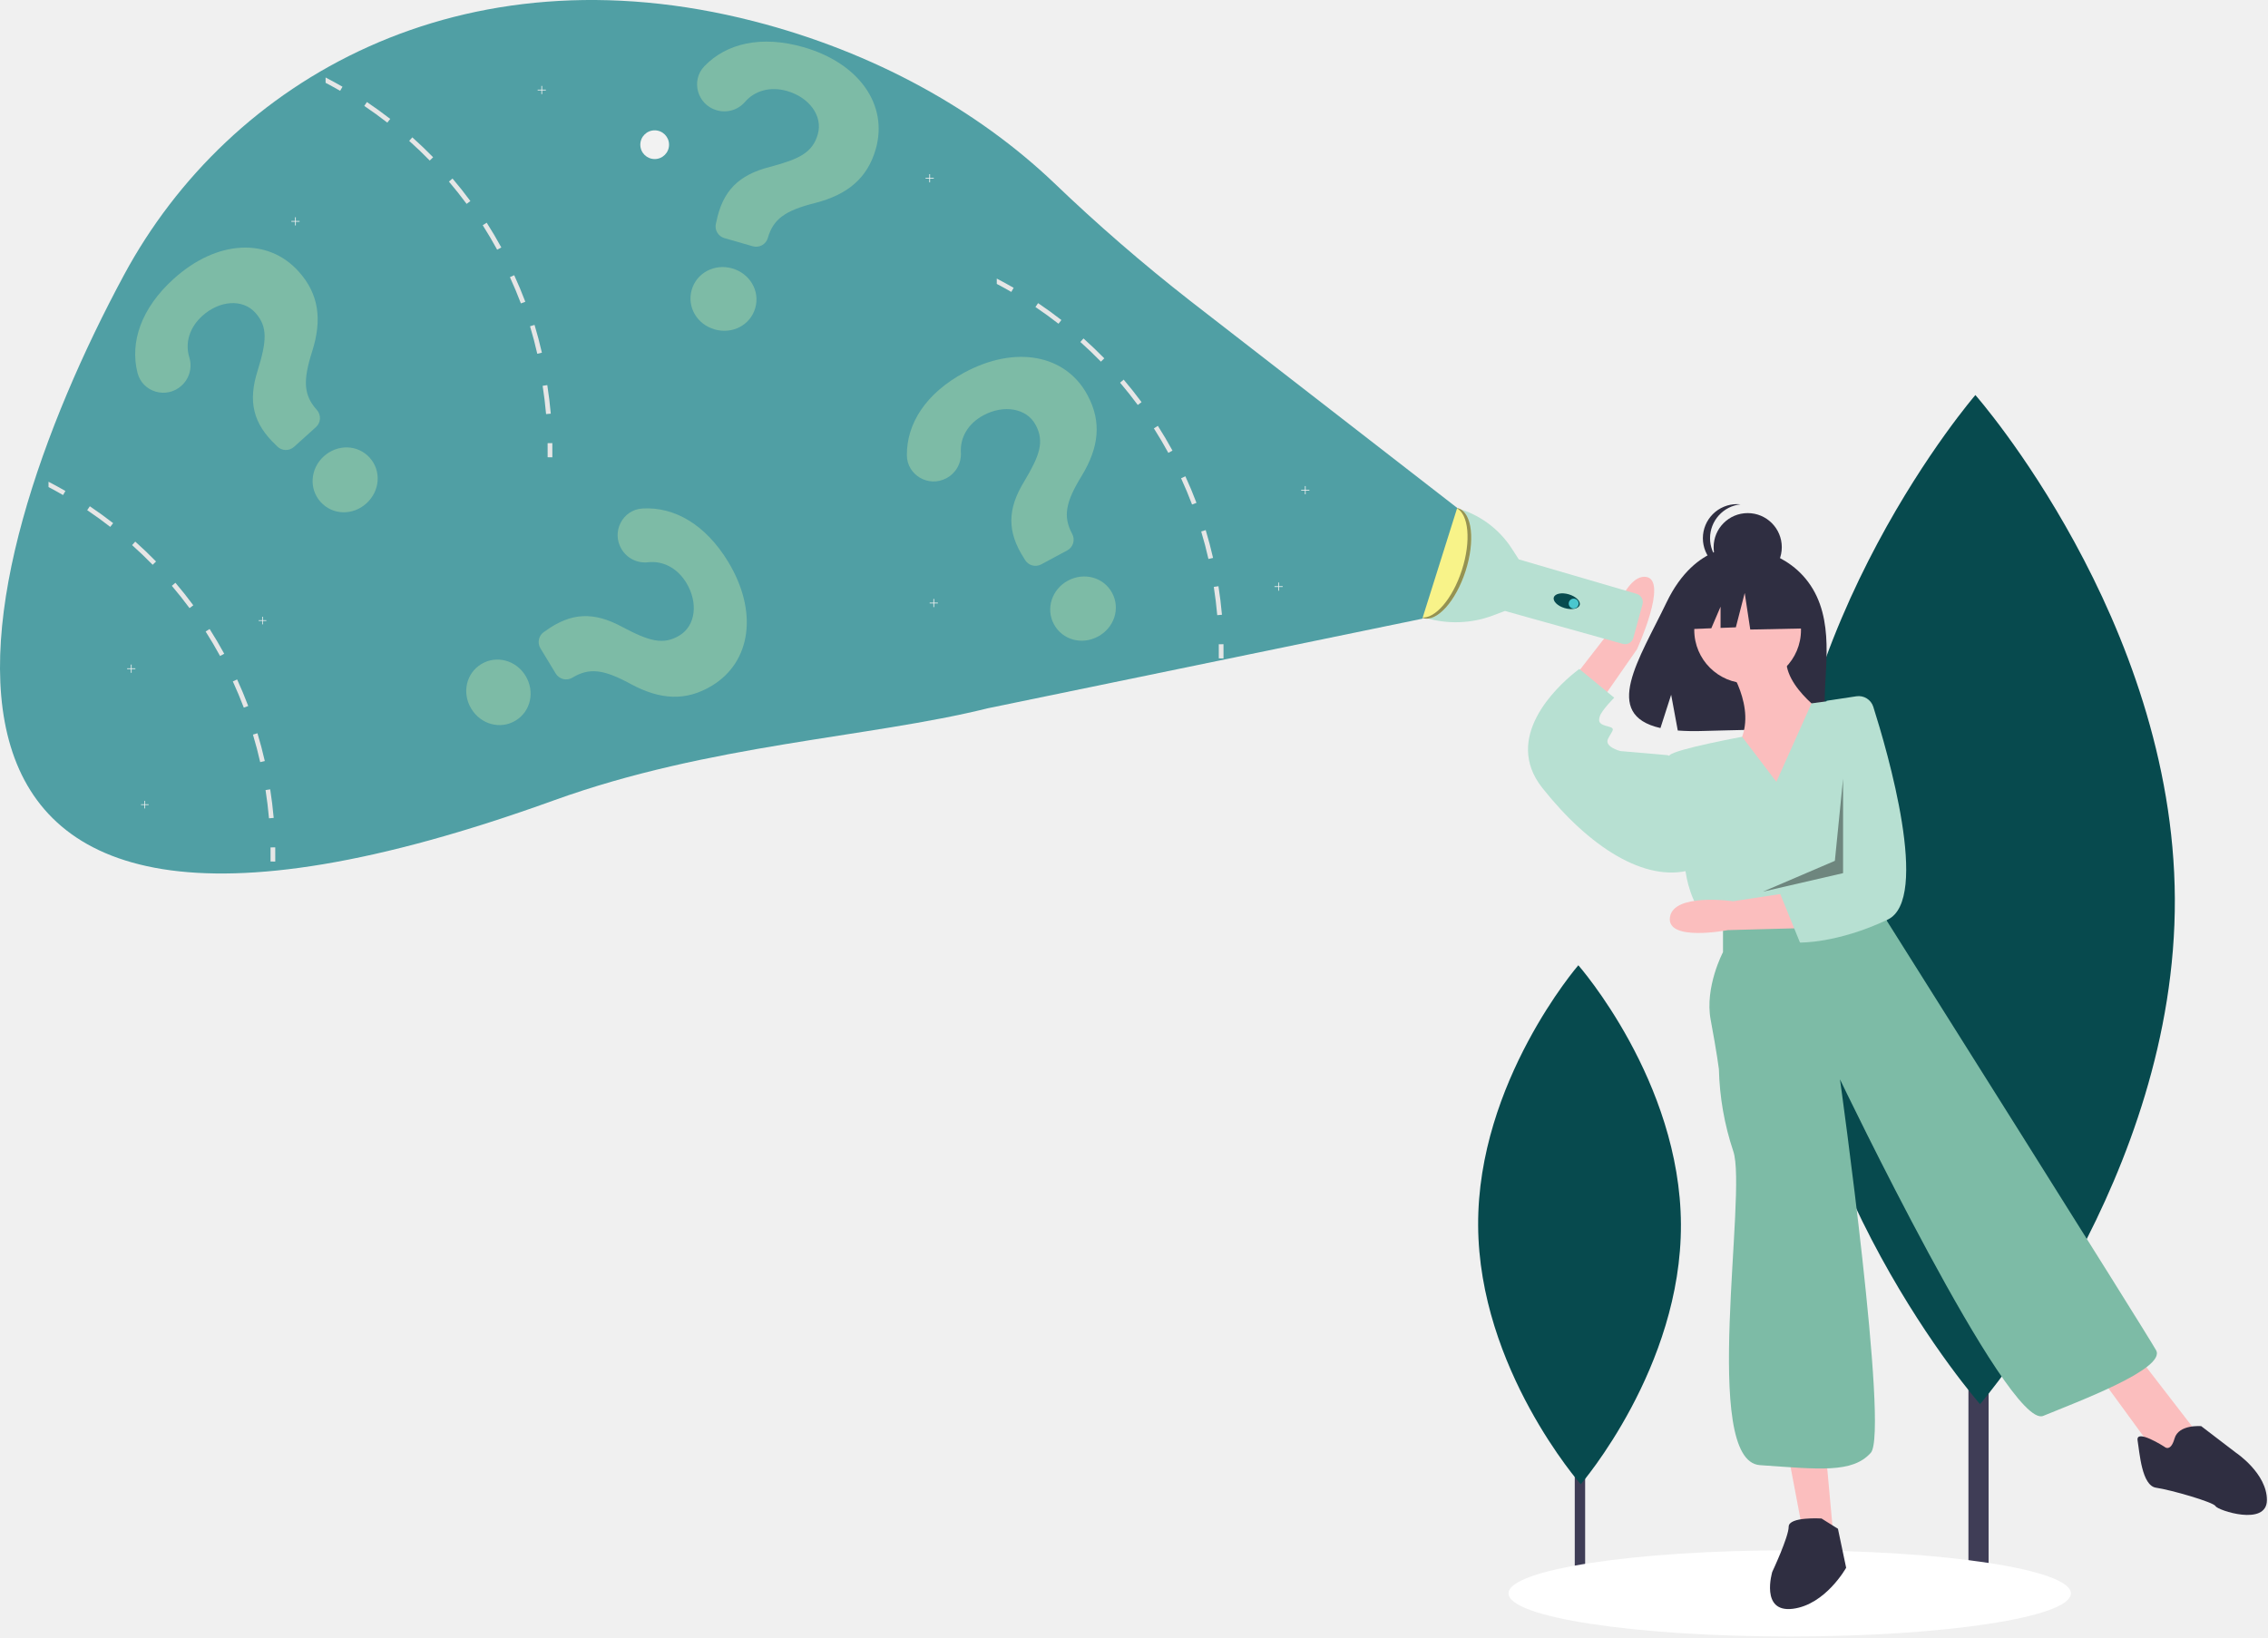
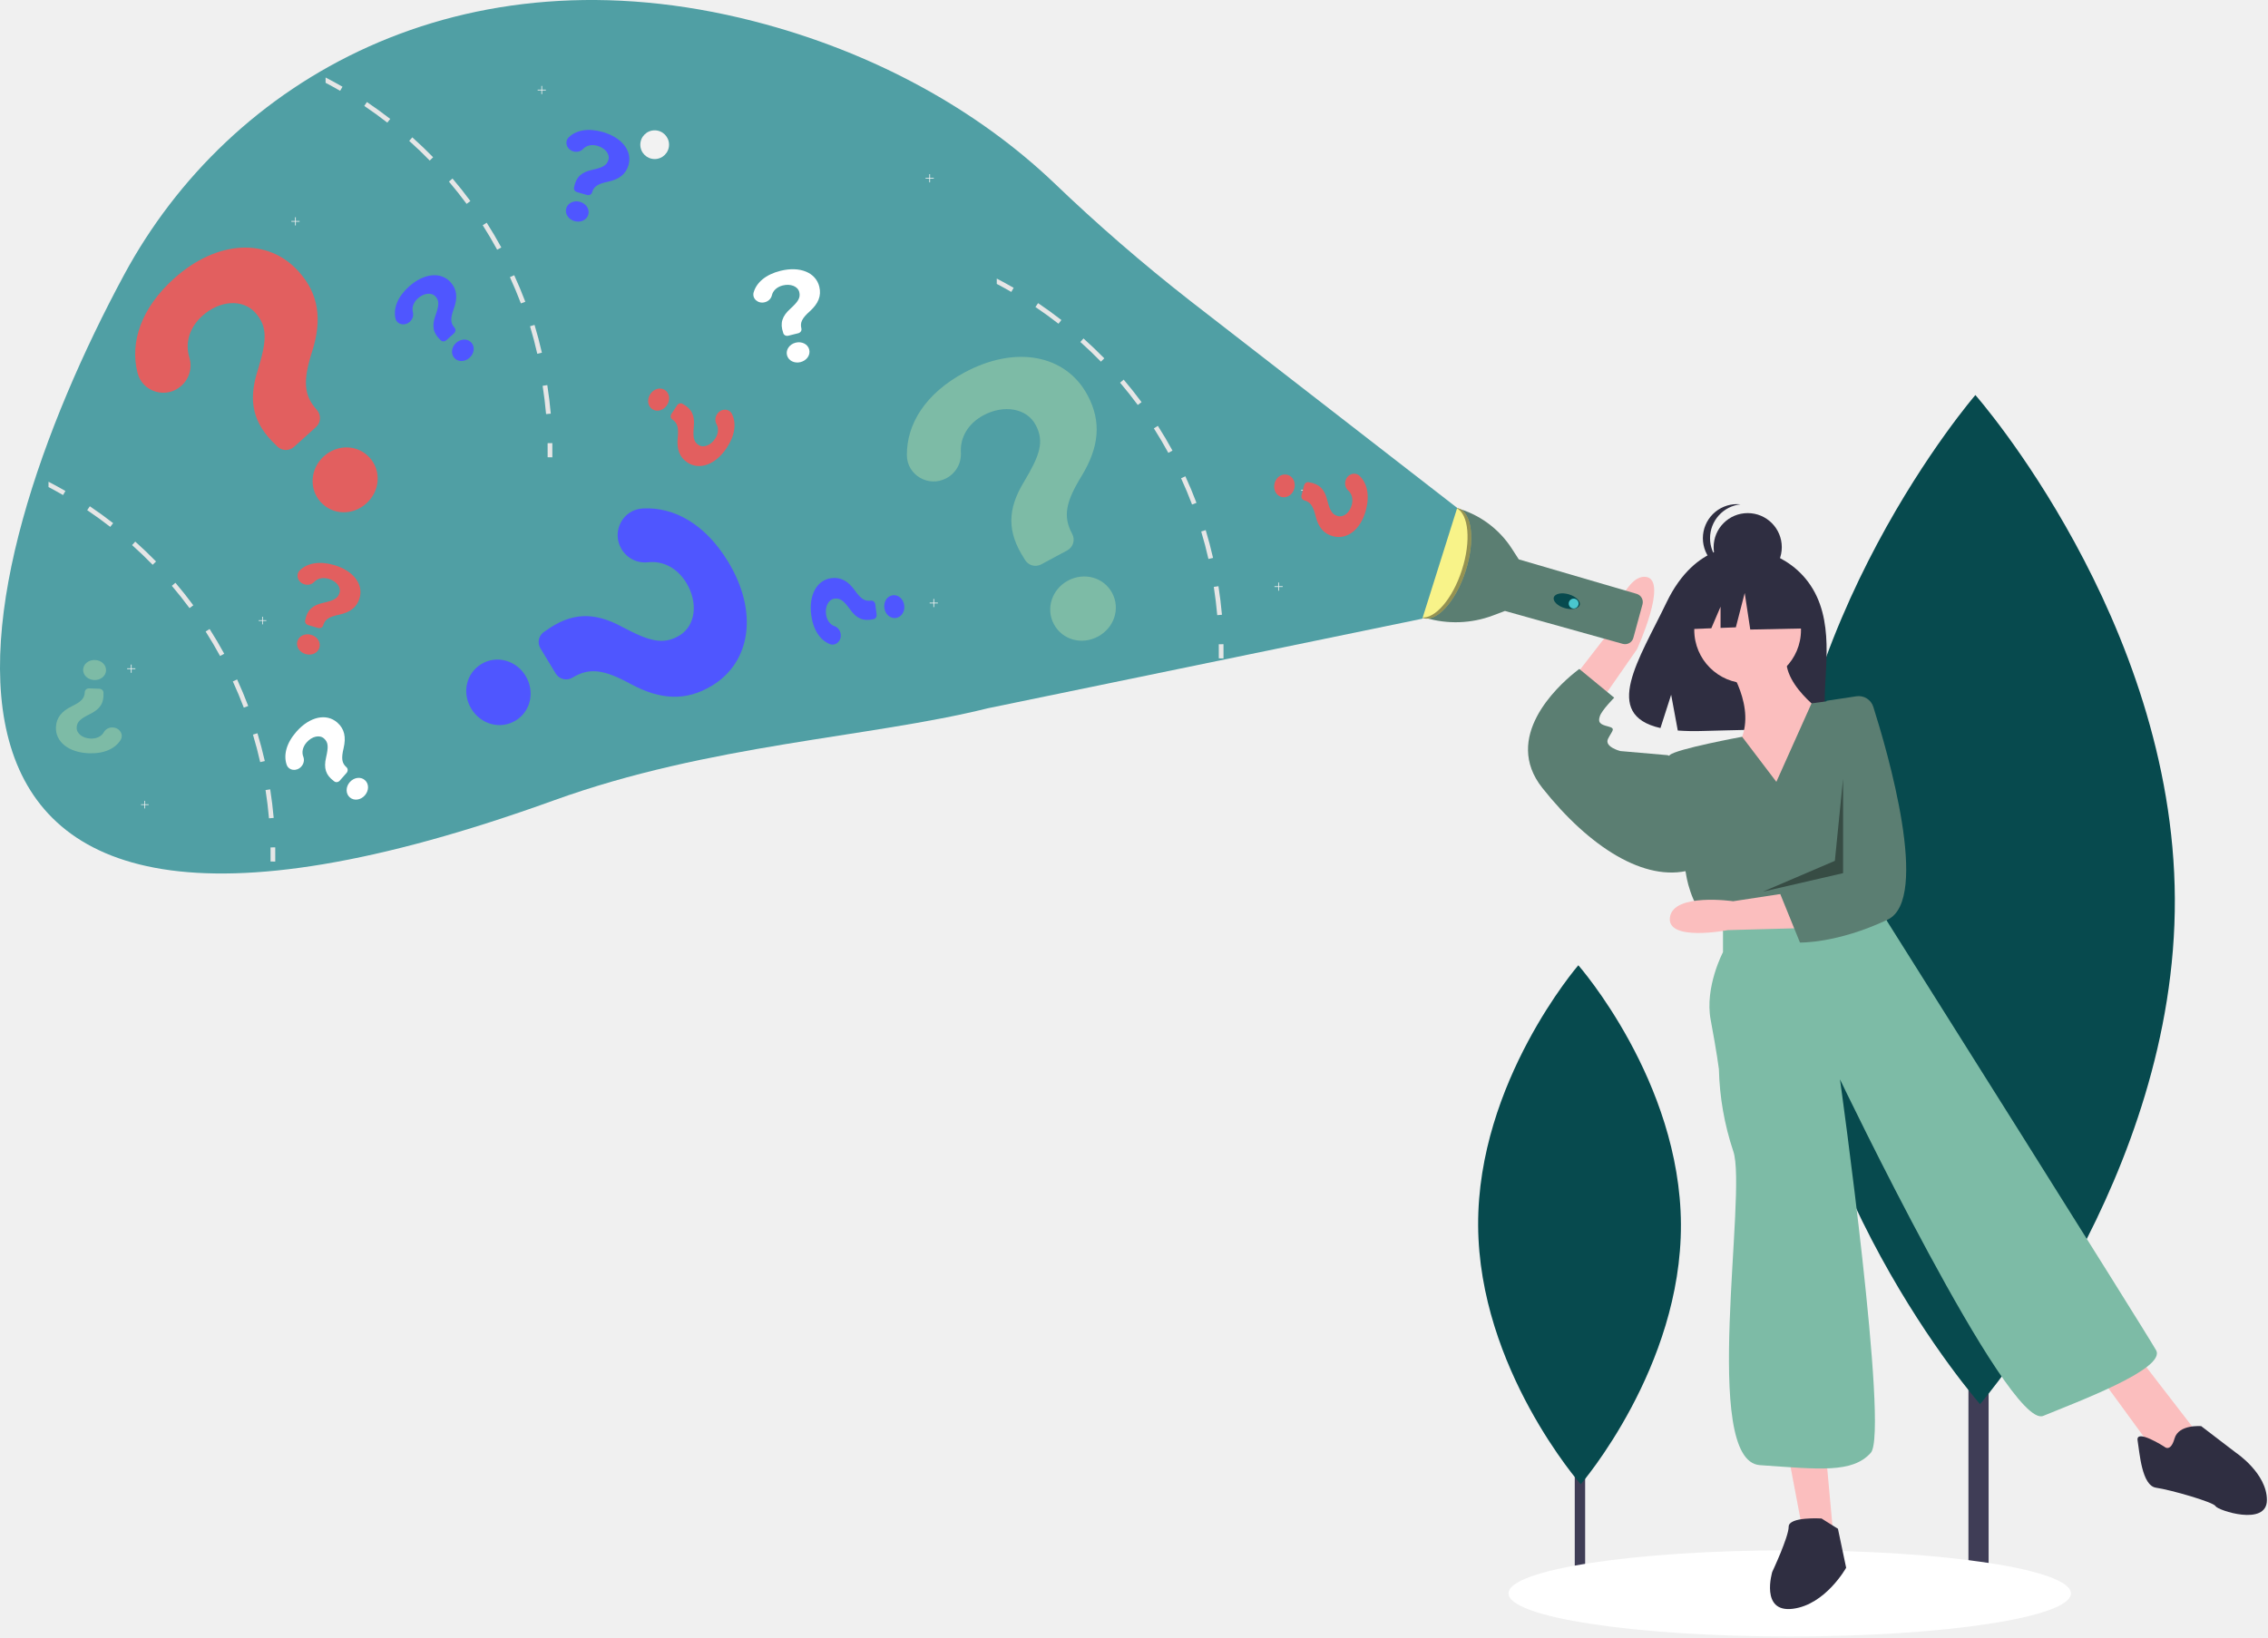
<svg xmlns="http://www.w3.org/2000/svg" width="1105" height="798" viewBox="0 0 1105 798" fill="none">
  <g id="searching">
    <path id="Vector" d="M968.881 388.464H959.049V776.809H968.881V388.464Z" fill="#3F3D56" />
    <path id="Vector_2" d="M1059.61 437.954C1060.24 573.748 964.701 684.274 964.701 684.274C964.701 684.274 868.148 574.634 867.522 438.839C866.896 303.044 962.435 192.518 962.435 192.518C962.435 192.518 1058.99 302.159 1059.61 437.954Z" fill="#074A4E" />
    <path id="Vector_3" d="M772.3 571.186H767.244V770.921H772.3V571.186Z" fill="#3F3D56" />
    <path id="Vector_4" d="M818.967 596.64C819.289 666.482 770.151 723.328 770.151 723.328C770.151 723.328 720.491 666.937 720.17 597.095C719.848 527.252 768.985 470.406 768.985 470.406C768.985 470.406 818.645 526.797 818.967 596.64Z" fill="#074A4E" />
    <path id="Vector_5" d="M871.969 797.515C947.632 797.515 1008.97 788.113 1008.97 776.515C1008.97 764.917 947.632 755.515 871.969 755.515C796.306 755.515 734.969 764.917 734.969 776.515C734.969 788.113 796.306 797.515 871.969 797.515Z" fill="white" />
    <path id="Vector_6" d="M883.268 287.081C871.661 267.469 848.698 266.555 848.698 266.555C848.698 266.555 826.321 263.694 811.967 293.563C798.587 321.404 780.122 348.285 808.994 354.802L814.209 338.57L817.439 356.011C821.55 356.306 825.674 356.377 829.792 356.222C860.712 355.223 890.158 356.514 889.21 345.419C887.949 330.669 894.436 305.952 883.268 287.081Z" fill="#2F2E41" />
    <path id="Vector_7" d="M841.469 324.015C841.469 324.015 856.469 345.015 847.469 362.015C838.469 379.015 868.469 397.015 868.469 397.015L890.469 349.015C890.469 349.015 864.469 332.015 871.469 316.015L841.469 324.015Z" fill="#FBBEBE" />
    <path id="Vector_8" d="M851.469 333.015C865.828 333.015 877.469 321.374 877.469 307.015C877.469 292.656 865.828 281.015 851.469 281.015C837.109 281.015 825.469 292.656 825.469 307.015C825.469 321.374 837.109 333.015 851.469 333.015Z" fill="#FBBEBE" />
    <path id="Vector_9" d="M761.489 337.071L783.217 309.037C783.217 309.037 790.868 279.652 801.948 281.142C813.029 282.632 797.572 316.382 797.572 316.382L775.982 347.412L761.489 337.071Z" fill="#FBBEBE" />
    <path id="Vector_10" d="M871.469 710.015L878.469 747.015L893.469 751.015L889.469 707.015L871.469 710.015Z" fill="#FBBEBE" />
    <path id="Vector_11" d="M1022.47 670.015L1049.47 707.015L1060.47 712.015L1069.47 697.015L1042.47 662.015L1022.47 670.015Z" fill="#FBBEBE" />
-     <path id="Vector_12" d="M865.469 381.015L848.788 359.056C848.788 359.056 816.469 365.015 813.469 368.015C810.469 371.015 821.469 426.015 821.469 426.015C821.469 426.015 823.469 441.015 832.469 449.015L841.469 455.015L915.469 440.015L918.251 407.089C919.265 395.096 922.174 379.393 918.251 368.015C914.328 356.637 903.658 349.835 895.469 341.015L882.593 342.775L865.469 381.015Z" fill="#B7E0D2" />
-     <path id="Vector_13" d="M817.469 370.015L812.469 368.015L789.469 366.015C789.469 366.015 781.469 364.015 783.469 360.015C785.469 356.015 787.469 355.015 783.469 354.015C779.469 353.015 778.469 352.015 779.469 349.015C780.469 346.015 786.469 340.015 786.469 340.015L769.469 326.015C769.469 326.015 768.549 326.666 767.061 327.87C758.621 334.704 731.914 359.359 751.469 384.015C774.469 413.015 801.469 430.015 823.469 424.015L817.469 370.015Z" fill="#B7E0D2" />
+     <path id="Vector_12" d="M865.469 381.015L848.788 359.056C848.788 359.056 816.469 365.015 813.469 368.015C810.469 371.015 821.469 426.015 821.469 426.015C821.469 426.015 823.469 441.015 832.469 449.015L841.469 455.015L915.469 440.015L918.251 407.089C919.265 395.096 922.174 379.393 918.251 368.015C914.328 356.637 903.658 349.835 895.469 341.015L882.593 342.775L865.469 381.015Z" fill="#5B7E72" />
+     <path id="Vector_13" d="M817.469 370.015L812.469 368.015L789.469 366.015C789.469 366.015 781.469 364.015 783.469 360.015C785.469 356.015 787.469 355.015 783.469 354.015C779.469 353.015 778.469 352.015 779.469 349.015C780.469 346.015 786.469 340.015 786.469 340.015L769.469 326.015C769.469 326.015 768.549 326.666 767.061 327.87C758.621 334.704 731.914 359.359 751.469 384.015C774.469 413.015 801.469 430.015 823.469 424.015L817.469 370.015Z" fill="#5B7E72" />
    <path id="Vector_14" d="M839.469 450.015V464.015C839.469 464.015 830.469 481.015 833.469 497.015C836.469 513.015 837.469 521.015 837.469 521.015C837.795 534.623 840.155 548.105 844.469 561.015C851.469 581.015 828.469 712.015 857.469 714.015C886.469 716.015 902.469 718.015 911.469 708.015C920.469 698.015 896.469 526.015 896.469 526.015C896.469 526.015 978.469 697.015 995.469 690.015C1012.47 683.015 1055.47 667.015 1050.47 658.015C1045.47 649.015 919.469 449.015 919.469 449.015L915.469 440.015L839.469 450.015Z" fill="#7DBBA6" />
    <path id="Vector_15" d="M887.469 740.015C887.469 740.015 871.469 739.015 871.469 744.015C871.469 749.015 863.469 766.015 863.469 766.015C863.469 766.015 857.469 786.015 873.469 784.015C889.469 782.015 899.469 764.015 899.469 764.015L895.469 745.015L887.469 740.015Z" fill="#2F2E41" />
    <path id="Vector_16" d="M1054.47 705.015C1054.47 705.015 1040.47 696.015 1041.47 702.015C1042.47 708.015 1043.47 724.015 1050.47 725.015C1057.47 726.015 1078.47 732.015 1079.47 734.015C1080.47 736.015 1104.47 744.015 1104.47 731.015C1104.47 718.015 1089.47 708.015 1089.47 708.015L1072.47 695.015C1072.47 695.015 1061.47 694.015 1059.47 701.015C1057.47 708.015 1054.47 705.015 1054.47 705.015Z" fill="#2F2E41" />
    <path id="Vector_17" d="M851.508 283.258C860.678 283.258 868.112 275.824 868.112 266.654C868.112 257.484 860.678 250.051 851.508 250.051C842.338 250.051 834.904 257.484 834.904 266.654C834.904 275.824 842.338 283.258 851.508 283.258Z" fill="#2F2E41" />
-     <path id="Vector_18" d="M833.157 262.285C833.157 258.184 834.675 254.229 837.418 251.18C840.161 248.132 843.935 246.206 848.013 245.775C847.432 245.713 846.849 245.682 846.265 245.681C841.861 245.681 837.638 247.431 834.524 250.544C831.41 253.658 829.661 257.881 829.661 262.285C829.661 266.689 831.41 270.912 834.524 274.026C837.638 277.139 841.861 278.889 846.265 278.889C846.849 278.888 847.432 278.857 848.013 278.795C843.935 278.364 840.161 276.438 837.418 273.39C834.675 270.341 833.157 266.386 833.157 262.285V262.285Z" fill="#2F2E41" />
+     <path id="Vector_18" d="M833.157 262.285C833.157 258.184 834.675 254.229 837.418 251.18C840.161 248.132 843.935 246.206 848.013 245.775C847.432 245.713 846.849 245.682 846.265 245.681C841.861 245.681 837.638 247.431 834.524 250.544C831.41 253.658 829.661 257.881 829.661 262.285C829.661 266.689 831.41 270.912 834.524 274.026C837.638 277.139 841.861 278.889 846.265 278.889C846.849 278.888 847.432 278.857 848.013 278.795C843.935 278.364 840.161 276.438 837.418 273.39C834.675 270.341 833.157 266.386 833.157 262.285Z" fill="#2F2E41" />
    <path id="Vector_19" d="M878.136 285.191L855.45 273.307L824.12 278.169L817.638 306.797L833.774 306.176L838.282 295.659V306.003L845.727 305.717L850.048 288.972L852.749 306.797L879.217 306.257L878.136 285.191Z" fill="#2F2E41" />
    <path id="Vector_20" d="M876.778 452.332L841.791 453.278C841.791 453.278 811.937 459.087 813.612 447.037C815.287 434.987 844.411 439.202 844.411 439.202L876.291 434.338L876.778 452.332Z" fill="#FBBEBE" />
-     <path id="Vector_21" d="M904.46 339.32C906.219 339.054 908.014 339.424 909.524 340.364C911.034 341.304 912.159 342.752 912.696 344.448C919.545 366.032 940.647 438.261 919.681 448.171C894.988 459.842 876.967 459.329 876.967 459.329L867.322 435.581L876.102 427.341L885.477 367.066L889.969 341.515L904.46 339.32Z" fill="#B7E0D2" />
+     <path id="Vector_21" d="M904.46 339.32C906.219 339.054 908.014 339.424 909.524 340.364C911.034 341.304 912.159 342.752 912.696 344.448C919.545 366.032 940.647 438.261 919.681 448.171C894.988 459.842 876.967 459.329 876.967 459.329L867.322 435.581L876.102 427.341L885.477 367.066L889.969 341.515L904.46 339.32Z" fill="#5B7E72" />
    <path id="Vector_22" opacity="0.4" d="M897.969 379.515L893.969 419.515L858.969 434.515L897.969 425.515V379.515Z" fill="black" />
-     <path id="Vector_23" d="M709.214 247.463C720.487 250.45 730.241 257.535 736.567 267.332L739.838 272.398L740.002 272.607L797.387 289.399C798.439 289.707 799.328 290.415 799.863 291.372C800.398 292.328 800.537 293.457 800.248 294.514L795.793 310.849C795.648 311.381 795.399 311.879 795.061 312.315C794.722 312.75 794.301 313.115 793.821 313.387C793.342 313.659 792.813 313.833 792.265 313.9C791.718 313.967 791.163 313.925 790.631 313.777L733.232 297.733L733.231 297.735L727.466 299.914C716.851 303.927 705.207 304.323 694.344 301.04V301.04L709.214 247.463Z" fill="#B7E0D2" />
+     <path id="Vector_23" d="M709.214 247.463C720.487 250.45 730.241 257.535 736.567 267.332L739.838 272.398L740.002 272.607L797.387 289.399C798.439 289.707 799.328 290.415 799.863 291.372C800.398 292.328 800.536 293.457 800.248 294.514L795.793 310.849C795.648 311.381 795.399 311.879 795.061 312.315C794.722 312.75 794.301 313.115 793.821 313.387C793.342 313.659 792.813 313.833 792.265 313.9C791.718 313.967 791.163 313.925 790.631 313.777L733.232 297.733L733.231 297.735L727.466 299.914C716.851 303.927 705.207 304.323 694.344 301.04L709.214 247.463Z" fill="#5B7E72" />
    <path id="Vector_24" d="M769.647 294.836C770.19 292.979 767.808 290.647 764.325 289.628C760.842 288.609 757.578 289.288 757.035 291.146C756.491 293.003 758.874 295.335 762.357 296.354C765.839 297.373 769.103 296.693 769.647 294.836Z" fill="#074A4E" />
    <path id="Vector_25" d="M766.716 296.549C768.047 296.549 769.125 295.47 769.125 294.14C769.125 292.809 768.047 291.731 766.716 291.731C765.386 291.731 764.307 292.809 764.307 294.14C764.307 295.47 765.386 296.549 766.716 296.549Z" fill="#4AC7CE" />
    <path id="Vector_26" d="M714.012 278.403C718.797 263.646 717.266 249.928 710.593 247.764C703.919 245.6 694.63 255.809 689.845 270.567C685.06 285.324 686.59 299.042 693.264 301.206C699.937 303.37 709.226 293.161 714.012 278.403Z" fill="#F8F389" />
    <path id="Vector_27" opacity="0.4" d="M712.228 277.881C716.839 263.662 715.585 250.409 709.517 247.526C709.882 247.572 710.242 247.652 710.593 247.764C717.266 249.928 718.797 263.646 714.012 278.403C709.226 293.161 699.937 303.37 693.264 301.206C693.022 301.127 692.785 301.032 692.556 300.922C699.12 301.758 707.695 291.862 712.228 277.881Z" fill="black" />
-     <path id="Vector_28" d="M709.969 247.515L579.731 146.49C556.7 128.496 534.6 109.343 513.516 89.104C476.39 53.717 425.992 25.424 367.315 10.36C224.753 -26.238 111.816 38.654 60.449 133.938C-18.046 279.542 -78.202 515.818 269.843 390.048C345.959 362.543 423.007 359.619 481.429 345.131L692.969 301.515L709.969 247.515Z" fill="#509FA4" />
+     <path id="Vector_28" d="M709.969 247.515L579.731 146.49C556.701 128.496 534.6 109.343 513.516 89.104C476.39 53.717 425.992 25.424 367.315 10.36C224.753 -26.238 111.816 38.654 60.449 133.938C-18.046 279.542 -78.202 515.818 269.843 390.048C345.959 362.543 423.007 359.619 481.429 345.131L692.969 301.515L709.969 247.515Z" fill="#509FA4" />
    <path id="Vector_29" d="M318.969 77.515C322.835 77.515 325.969 74.381 325.969 70.515C325.969 66.649 322.835 63.515 318.969 63.515C315.103 63.515 311.969 66.649 311.969 70.515C311.969 74.381 315.103 77.515 318.969 77.515Z" fill="#F2F2F2" />
    <path id="star" d="M454.949 86.695H453.127V84.873H452.771V86.695H450.949V87.051H452.771V88.873H453.127V87.051H454.949V86.695Z" fill="#F2F2F2" />
    <path id="star_2" d="M637.949 238.695H636.127V236.873H635.771V238.695H633.949V239.051H635.771V240.873H636.127V239.051H637.949V238.695Z" fill="#F2F2F2" />
    <path id="star_3" d="M624.949 285.695H623.127V283.873H622.771V285.695H620.949V286.051H622.771V287.873H623.127V286.051H624.949V285.695Z" fill="#F2F2F2" />
    <path id="star_4" d="M65.949 325.695H64.127V323.873H63.771V325.695H61.949V326.051H63.771V327.873H64.127V326.051H65.949V325.695Z" fill="#F2F2F2" />
    <path id="star_5" d="M145.949 107.695H144.127V105.873H143.771V107.695H141.949V108.051H143.771V109.873H144.127V108.051H145.949V107.695Z" fill="#F2F2F2" />
    <path id="star_6" d="M456.949 293.695H455.127V291.873H454.771V293.695H452.949V294.051H454.771V295.873H455.127V294.051H456.949V293.695Z" fill="#F2F2F2" />
    <path id="star_7" d="M265.949 43.695H264.127V41.873H263.771V43.695H261.949V44.051H263.771V45.873H264.127V44.051H265.949V43.695Z" fill="#F2F2F2" />
    <path id="Vector_30" d="M266.649 187.673L264.379 188.023C265.089 192.563 265.649 197.203 266.059 201.793L268.349 201.593C267.939 196.943 267.369 192.263 266.649 187.673Z" fill="#E6E6E6" />
    <path id="Vector_31" d="M260.439 158.333L258.239 159.003C259.569 163.403 260.759 167.913 261.769 172.403L264.019 171.893C262.989 167.353 261.779 162.793 260.439 158.333Z" fill="#E6E6E6" />
    <path id="Vector_32" d="M250.529 134.113L248.439 135.073C250.359 139.263 252.159 143.563 253.789 147.863L255.939 147.053C254.289 142.703 252.479 138.343 250.529 134.113Z" fill="#E6E6E6" />
    <path id="Vector_33" d="M237.129 108.533L235.189 109.763C237.659 113.643 240.029 117.663 242.229 121.693L244.249 120.593C242.029 116.513 239.629 112.453 237.129 108.533Z" fill="#E6E6E6" />
    <path id="Vector_34" d="M220.469 87.003L218.719 88.493C221.699 91.993 224.599 95.653 227.339 99.353L229.179 97.983C226.419 94.243 223.489 90.543 220.469 87.003Z" fill="#E6E6E6" />
    <path id="Vector_35" d="M200.889 66.943L199.359 68.653C202.799 71.723 206.169 74.953 209.379 78.243L211.029 76.633C207.779 73.303 204.369 70.043 200.889 66.943Z" fill="#E6E6E6" />
    <path id="Vector_36" d="M178.769 49.723L177.479 51.623C181.299 54.193 185.079 56.933 188.709 59.763L190.129 57.953C186.449 55.093 182.629 52.323 178.769 49.723Z" fill="#E6E6E6" />
    <path id="Vector_37" d="M158.639 37.763V40.363C161.029 41.613 163.399 42.923 165.719 44.263L166.869 42.273C164.169 40.713 161.426 39.21 158.639 37.763Z" fill="#E6E6E6" />
    <path id="Vector_38" d="M266.804 215.979L269.103 215.937C269.145 218.258 269.148 220.591 269.112 222.873L266.814 222.837C266.849 220.582 266.846 218.274 266.804 215.979Z" fill="#E6E6E6" />
    <path id="Vector_39" d="M131.649 384.673L129.379 385.023C130.089 389.563 130.649 394.203 131.059 398.793L133.349 398.593C132.939 393.943 132.369 389.263 131.649 384.673Z" fill="#E6E6E6" />
    <path id="Vector_40" d="M125.439 357.333L123.239 358.003C124.569 362.403 125.759 366.913 126.769 371.403L129.019 370.893C127.989 366.353 126.779 361.793 125.439 357.333Z" fill="#E6E6E6" />
    <path id="Vector_41" d="M115.529 331.113L113.439 332.073C115.359 336.263 117.159 340.563 118.789 344.863L120.939 344.053C119.289 339.703 117.479 335.343 115.529 331.113Z" fill="#E6E6E6" />
    <path id="Vector_42" d="M102.129 306.533L100.189 307.763C102.659 311.643 105.029 315.663 107.229 319.693L109.249 318.593C107.029 314.513 104.629 310.453 102.129 306.533Z" fill="#E6E6E6" />
    <path id="Vector_43" d="M85.469 284.003L83.719 285.493C86.699 288.993 89.599 292.653 92.339 296.353L94.179 294.983C91.419 291.243 88.489 287.543 85.469 284.003Z" fill="#E6E6E6" />
    <path id="Vector_44" d="M65.889 263.943L64.359 265.653C67.799 268.723 71.169 271.953 74.379 275.243L76.029 273.633C72.779 270.303 69.369 267.043 65.889 263.943Z" fill="#E6E6E6" />
    <path id="Vector_45" d="M43.769 246.723L42.479 248.623C46.299 251.193 50.079 253.933 53.709 256.763L55.129 254.953C51.449 252.093 47.629 249.323 43.769 246.723Z" fill="#E6E6E6" />
    <path id="Vector_46" d="M23.639 234.763V237.363C26.029 238.613 28.399 239.923 30.719 241.263L31.869 239.273C29.169 237.713 26.426 236.21 23.639 234.763Z" fill="#E6E6E6" />
    <path id="Vector_47" d="M131.804 412.979L134.103 412.937C134.145 415.258 134.148 417.591 134.112 419.873L131.814 419.837C131.849 417.582 131.846 415.274 131.804 412.979Z" fill="#E6E6E6" />
    <path id="Vector_48" d="M593.649 285.673L591.379 286.023C592.089 290.563 592.649 295.203 593.059 299.793L595.349 299.593C594.939 294.943 594.369 290.263 593.649 285.673Z" fill="#E6E6E6" />
    <path id="Vector_49" d="M587.439 258.333L585.239 259.003C586.569 263.403 587.759 267.913 588.769 272.403L591.019 271.893C589.989 267.353 588.779 262.793 587.439 258.333Z" fill="#E6E6E6" />
    <path id="Vector_50" d="M577.529 232.113L575.439 233.073C577.359 237.263 579.159 241.563 580.789 245.863L582.939 245.053C581.289 240.703 579.479 236.343 577.529 232.113Z" fill="#E6E6E6" />
    <path id="Vector_51" d="M564.129 207.533L562.189 208.763C564.659 212.643 567.029 216.663 569.229 220.693L571.249 219.593C569.029 215.513 566.629 211.453 564.129 207.533Z" fill="#E6E6E6" />
    <path id="Vector_52" d="M547.469 185.003L545.719 186.493C548.699 189.993 551.599 193.653 554.339 197.353L556.179 195.983C553.419 192.243 550.489 188.543 547.469 185.003Z" fill="#E6E6E6" />
    <path id="Vector_53" d="M527.889 164.943L526.359 166.653C529.799 169.723 533.169 172.953 536.379 176.243L538.029 174.633C534.779 171.303 531.369 168.043 527.889 164.943Z" fill="#E6E6E6" />
    <path id="Vector_54" d="M505.769 147.723L504.479 149.623C508.299 152.193 512.079 154.933 515.709 157.763L517.129 155.953C513.449 153.093 509.629 150.323 505.769 147.723Z" fill="#E6E6E6" />
    <path id="Vector_55" d="M485.639 135.763V138.363C488.029 139.613 490.399 140.923 492.719 142.263L493.869 140.273C491.169 138.713 488.426 137.21 485.639 135.763Z" fill="#E6E6E6" />
    <path id="Vector_56" d="M593.804 313.979L596.103 313.937C596.145 316.258 596.148 318.591 596.112 320.873L593.814 320.837C593.849 318.582 593.846 316.274 593.804 313.979Z" fill="#E6E6E6" />
    <path id="Vector_57" d="M149.295 199.895H147.6V198.199H147.269V199.895H145.573V200.225H147.269V201.921H147.6V200.225H149.295V199.895Z" fill="#F2F2F2" />
    <path id="Vector_58" d="M129.754 302.252H128.059V300.556H127.728V302.252H126.032V302.583H127.728V304.278H128.059V302.583H129.754V302.252Z" fill="#F2F2F2" />
    <path id="Vector_59" d="M72.417 391.959H70.721V390.264H70.39V391.959H68.695V392.29H70.39V393.986H70.721V392.29H72.417V391.959Z" fill="#F2F2F2" />
-     <path id="question-mark" d="M354.779 273.787C369.376 297.862 366.065 322.521 346.87 334.16C334.159 341.867 321.627 341.037 307.428 333.403C294.171 326.164 287.124 325.257 278.906 330.239C278.24 330.643 277.501 330.912 276.731 331.03C275.961 331.148 275.176 331.114 274.419 330.928C273.663 330.743 272.95 330.41 272.322 329.95C271.694 329.489 271.163 328.909 270.759 328.243L263.297 315.936C262.5 314.621 262.245 313.049 262.584 311.549C262.924 310.05 263.833 308.741 265.119 307.899L265.732 307.498C278.295 298.388 289.315 298.027 303.165 305.521C316.228 312.439 323.1 314.506 331.061 309.679C339.021 304.852 340.192 293.606 334.392 284.041C329.984 276.77 322.956 273.162 315.578 274.027C313.06 274.285 310.52 273.817 308.26 272.677C305.999 271.538 304.113 269.775 302.823 267.596C297.766 259.257 303.294 248.372 313.03 247.802C328.43 246.902 343.668 255.464 354.779 273.787ZM234.505 323.621C241.888 319.145 251.467 321.766 256.06 329.341C260.692 336.981 258.651 346.647 251.204 351.162C243.758 355.678 234.243 353.018 229.611 345.378C224.978 337.739 227.058 328.137 234.505 323.621Z" fill="#7DBBA6" />
+     <path id="question-mark" d="M354.779 273.787C369.376 297.862 366.065 322.521 346.87 334.16C334.159 341.867 321.627 341.037 307.428 333.403C294.171 326.164 287.124 325.257 278.906 330.239C278.24 330.643 277.501 330.912 276.731 331.03C275.961 331.148 275.176 331.114 274.419 330.928C273.663 330.743 272.95 330.41 272.322 329.95C271.694 329.489 271.163 328.909 270.759 328.243L263.297 315.936C262.5 314.621 262.245 313.049 262.584 311.549C262.924 310.05 263.833 308.741 265.119 307.899L265.732 307.498C278.295 298.388 289.315 298.027 303.165 305.521C316.228 312.439 323.1 314.506 331.061 309.679C339.021 304.852 340.192 293.606 334.392 284.041C329.984 276.77 322.956 273.162 315.578 274.027C313.06 274.285 310.52 273.817 308.26 272.677C305.999 271.538 304.113 269.775 302.823 267.596C297.766 259.257 303.294 248.372 313.03 247.802C328.43 246.902 343.668 255.464 354.779 273.787ZM234.505 323.621C241.888 319.145 251.467 321.766 256.06 329.341C260.692 336.981 258.651 346.647 251.204 351.162C243.758 355.678 234.243 353.018 229.611 345.378C224.978 337.739 227.058 328.137 234.505 323.621Z" fill="#4F56FF" />
    <path id="question-mark_2" d="M469.957 181.495C494.757 168.169 519.211 172.756 529.837 192.53C536.873 205.624 535.393 218.096 527.032 231.879C519.114 244.742 517.842 251.733 522.391 260.198C522.759 260.884 522.989 261.636 523.067 262.411C523.145 263.186 523.07 263.969 522.846 264.715C522.621 265.461 522.252 266.155 521.759 266.758C521.266 267.361 520.66 267.862 519.974 268.23L507.295 275.043C505.941 275.771 504.357 275.944 502.878 275.527C501.398 275.11 500.139 274.134 499.364 272.806L498.995 272.173C490.55 259.154 490.763 248.13 498.966 234.688C506.554 222.002 508.975 215.247 504.568 207.046C500.161 198.845 488.991 197.092 479.137 202.387C471.648 206.411 467.679 213.242 468.159 220.655C468.286 223.183 467.687 225.695 466.431 227.893C465.176 230.092 463.317 231.884 461.075 233.059C452.484 237.675 441.901 231.59 441.838 221.838C441.739 206.412 451.081 191.638 469.957 181.495ZM513.475 304.195C509.388 296.59 512.503 287.16 520.307 282.967C528.177 278.738 537.724 281.278 541.846 288.95C545.968 296.621 542.818 305.985 534.948 310.214C527.078 314.443 517.597 311.867 513.475 304.195Z" fill="#7DBBA6" />
-     <path id="question-mark_3" d="M84.688 135.824C105.598 116.971 130.44 115.598 145.473 132.27C155.427 143.31 156.962 155.775 152.127 171.154C147.503 185.533 147.933 192.626 154.369 199.763C154.89 200.341 155.293 201.017 155.553 201.751C155.814 202.485 155.927 203.263 155.887 204.041C155.847 204.819 155.654 205.581 155.319 206.284C154.984 206.987 154.514 207.618 153.935 208.139L143.246 217.777C142.104 218.807 140.608 219.353 139.071 219.3C137.535 219.248 136.079 218.601 135.011 217.495L134.501 216.969C123.197 206.337 120.776 195.58 125.539 180.57C129.884 166.442 130.626 159.304 124.392 152.39C118.157 145.476 106.891 146.435 98.583 153.926C92.269 159.619 90.043 167.199 92.275 174.284C93.001 176.709 93.018 179.292 92.323 181.726C91.627 184.16 90.249 186.344 88.352 188.019C81.109 194.55 69.38 191.162 66.995 181.706C63.221 166.748 68.773 150.174 84.688 135.824ZM156.195 244.617C150.414 238.204 151.191 228.304 157.771 222.372C164.406 216.389 174.284 216.581 180.116 223.049C185.948 229.517 185.12 239.361 178.484 245.344C171.849 251.327 162.027 251.085 156.195 244.617Z" fill="#7DBBA6" />
-     <path id="question-mark_4" d="M391.489 22.989C418.55 30.755 432.861 51.108 426.669 72.686C422.568 86.974 412.803 94.872 397.195 98.907C382.547 102.592 376.757 106.71 374.106 115.947C373.891 116.696 373.531 117.395 373.046 118.004C372.561 118.614 371.96 119.122 371.279 119.499C370.598 119.877 369.849 120.116 369.075 120.204C368.301 120.292 367.517 120.227 366.769 120.012L352.934 116.042C351.457 115.618 350.201 114.637 349.433 113.305C348.665 111.974 348.443 110.396 348.816 108.905L348.993 108.194C352.033 92.976 359.879 85.23 375.136 81.329C389.424 77.54 395.873 74.392 398.441 65.444C401.009 56.495 394.234 47.443 383.482 44.358C375.309 42.012 367.7 44.134 362.869 49.777C361.195 51.677 359.013 53.057 356.579 53.755C354.146 54.453 351.564 54.439 349.138 53.716C339.764 51.026 336.433 39.28 343.194 32.253C353.89 21.137 370.891 17.078 391.489 22.989ZM337.012 141.232C339.394 132.933 348.206 128.354 356.722 130.798C365.309 133.262 370.373 141.745 367.971 150.116C365.568 158.487 356.777 162.994 348.189 160.53C339.601 158.065 334.61 149.603 337.012 141.232Z" fill="#7DBBA6" />
+     <path id="question-mark_3" d="M84.688 135.824C105.598 116.971 130.44 115.598 145.473 132.27C155.427 143.31 156.962 155.775 152.127 171.154C147.503 185.533 147.933 192.626 154.369 199.763C154.89 200.341 155.293 201.017 155.553 201.751C155.814 202.485 155.927 203.263 155.887 204.041C155.847 204.818 155.654 205.581 155.319 206.284C154.984 206.987 154.514 207.618 153.935 208.139L143.246 217.777C142.104 218.807 140.608 219.353 139.071 219.3C137.535 219.248 136.079 218.601 135.011 217.495L134.501 216.969C123.196 206.337 120.776 195.58 125.539 180.57C129.884 166.442 130.626 159.304 124.392 152.39C118.157 145.476 106.891 146.435 98.583 153.926C92.269 159.619 90.043 167.199 92.275 174.284C93.001 176.709 93.018 179.292 92.323 181.726C91.627 184.16 90.249 186.344 88.352 188.019C81.109 194.55 69.38 191.162 66.995 181.706C63.221 166.748 68.773 150.174 84.688 135.824ZM156.195 244.617C150.414 238.204 151.191 228.304 157.771 222.372C164.406 216.389 174.284 216.581 180.116 223.049C185.948 229.517 185.12 239.361 178.484 245.344C171.849 251.327 162.027 251.085 156.195 244.617Z" fill="#E25F5F" />
+     <path id="question-mark_4" d="M293.683 64.34C303.069 67.034 308.166 73.628 306.21 80.444C304.914 84.957 301.615 87.391 296.272 88.547C291.256 89.599 289.295 90.862 288.458 93.78C288.39 94.016 288.271 94.236 288.109 94.426C287.947 94.616 287.745 94.773 287.513 94.887C287.281 95.002 287.025 95.072 286.76 95.094C286.494 95.115 286.223 95.088 285.964 95.013L281.165 93.636C280.653 93.489 280.212 93.167 279.937 92.737C279.661 92.307 279.572 91.803 279.688 91.331L279.743 91.106C280.665 86.288 283.305 83.888 288.529 82.772C293.419 81.683 295.615 80.734 296.426 77.908C297.237 75.081 294.829 72.145 291.1 71.075C288.265 70.261 285.661 70.874 284.044 72.63C283.483 73.221 282.742 73.642 281.91 73.844C281.077 74.046 280.187 74.021 279.346 73.771C276.095 72.838 274.851 69.073 277.122 66.892C280.715 63.442 286.539 62.29 293.683 64.34ZM275.887 101.522C276.639 98.9 279.638 97.516 282.591 98.363C285.57 99.218 287.384 101.959 286.625 104.604C285.866 107.248 282.874 108.61 279.896 107.755C276.917 106.9 275.128 104.166 275.887 101.522Z" fill="#4F56FF" />
+     <path id="question-mark_5" d="M199.253 139.656C206.511 133.124 214.804 132.295 219.548 137.566C222.689 141.056 223.005 145.143 221.154 150.287C219.389 155.099 219.421 157.431 221.452 159.687C221.617 159.87 221.74 160.087 221.815 160.325C221.89 160.563 221.916 160.818 221.89 161.075C221.865 161.332 221.789 161.586 221.666 161.823C221.544 162.06 221.377 162.275 221.176 162.456L217.466 165.796C217.07 166.152 216.563 166.355 216.052 166.361C215.541 166.367 215.067 166.175 214.728 165.827L214.567 165.661C210.97 162.326 210.332 158.816 212.153 153.794C213.822 149.07 214.181 146.705 212.213 144.519C210.246 142.333 206.479 142.82 203.596 145.415C201.404 147.388 200.544 149.921 201.176 152.224C201.38 153.013 201.345 153.864 201.075 154.677C200.806 155.49 200.313 156.231 199.654 156.812C197.14 159.075 193.288 158.135 192.642 155.053C191.62 150.178 193.729 144.629 199.253 139.656ZM221.357 174.45C219.533 172.423 219.947 169.147 222.23 167.091C224.534 165.018 227.819 164.932 229.66 166.977C231.5 169.021 231.07 172.28 228.767 174.353C226.464 176.426 223.198 176.495 221.357 174.45Z" fill="#4F56FF" />
+     <path id="question-mark_6" d="M354.044 218.311C348.638 226.443 340.81 229.306 334.905 225.38C330.995 222.781 329.674 218.9 330.188 213.457C330.702 208.358 330.091 206.107 327.563 204.426C327.358 204.29 327.185 204.111 327.053 203.899C326.921 203.687 326.833 203.447 326.794 203.191C326.754 202.936 326.765 202.671 326.825 202.411C326.885 202.151 326.992 201.901 327.142 201.676L329.906 197.519C330.201 197.075 330.642 196.753 331.135 196.62C331.628 196.488 332.135 196.555 332.55 196.808L332.747 196.929C337.061 199.265 338.551 202.507 338.035 207.824C337.593 212.814 337.833 215.194 340.282 216.822C342.731 218.451 346.258 217.043 348.406 213.812C350.039 211.357 350.242 208.689 349.058 206.616C348.664 205.903 348.487 205.07 348.546 204.215C348.605 203.36 348.898 202.52 349.391 201.793C351.264 198.977 355.229 198.93 356.621 201.755C358.822 206.223 358.159 212.122 354.044 218.311ZM323.986 190.103C326.257 191.613 326.67 194.89 324.969 197.448C323.253 200.029 320.092 200.929 317.801 199.406C315.51 197.883 315.117 194.619 316.832 192.039C318.548 189.458 321.695 188.58 323.986 190.103Z" fill="#E25F5F" />
+     <path id="question-mark_7" d="M162.683 275.34C172.069 278.033 177.166 284.628 175.21 291.444C173.914 295.957 170.615 298.391 165.272 299.547C160.256 300.599 158.295 301.862 157.458 304.78C157.39 305.017 157.271 305.236 157.109 305.426C156.947 305.616 156.745 305.773 156.513 305.887C156.281 306.002 156.025 306.072 155.76 306.093C155.494 306.115 155.223 306.088 154.964 306.013L150.165 304.636C149.653 304.489 149.212 304.167 148.937 303.737C148.661 303.307 148.572 302.803 148.688 302.331L148.743 302.106C149.665 297.288 152.305 294.888 157.529 293.772C162.419 292.683 164.615 291.734 165.426 288.908C166.237 286.081 163.829 283.145 160.1 282.074C157.265 281.261 154.661 281.874 153.044 283.63C152.483 284.221 151.742 284.642 150.91 284.844C150.077 285.046 149.187 285.021 148.346 284.771C145.095 283.838 143.851 280.073 146.122 277.892C149.715 274.442 155.539 273.29 162.683 275.34ZM144.887 312.522C145.639 309.901 148.638 308.516 151.591 309.363C154.57 310.218 156.384 312.959 155.625 315.604C154.866 318.248 151.874 319.61 148.896 318.755C145.917 317.9 144.128 315.166 144.887 312.522Z" fill="#E25F5F" />
+     <path id="question-mark_8" d="M395.238 299.66C393.968 289.978 397.986 282.675 405.016 281.753C409.672 281.142 413.219 283.198 416.408 287.639C419.372 291.82 421.312 293.115 424.322 292.72C424.566 292.688 424.814 292.709 425.053 292.782C425.292 292.855 425.517 292.978 425.714 293.145C425.911 293.312 426.078 293.519 426.203 293.754C426.329 293.989 426.412 294.248 426.447 294.516L427.096 299.465C427.166 299.994 427.046 300.527 426.761 300.951C426.476 301.375 426.05 301.657 425.571 301.739L425.343 301.778C420.556 302.852 417.303 301.388 414.197 297.042C411.25 292.99 409.505 291.354 406.589 291.737C403.673 292.119 401.94 295.498 402.444 299.345C402.828 302.269 404.428 304.413 406.683 305.197C407.449 305.476 408.13 305.987 408.647 306.67C409.165 307.353 409.496 308.179 409.602 309.051C410.042 312.405 407.084 315.046 404.179 313.832C399.583 311.911 396.205 307.029 395.238 299.66ZM436.432 301.164C433.728 301.518 431.263 299.32 430.864 296.274C430.461 293.201 432.252 290.445 434.979 290.087C437.707 289.73 440.148 291.931 440.551 295.003C440.954 298.075 439.16 300.806 436.432 301.164Z" fill="#4F56FF" />
+     <path id="question-mark_9" d="M43.259 367.091C33.502 366.715 26.979 361.526 27.253 354.44C27.434 349.748 30.057 346.598 34.971 344.201C39.591 341.982 41.194 340.288 41.311 337.255C41.32 337.009 41.383 336.767 41.495 336.544C41.607 336.321 41.766 336.121 41.964 335.954C42.162 335.788 42.394 335.659 42.647 335.574C42.9 335.49 43.169 335.452 43.439 335.462L48.427 335.655C48.96 335.675 49.464 335.883 49.835 336.235C50.205 336.587 50.412 337.055 50.411 337.541L50.411 337.772C50.665 342.671 48.675 345.632 43.868 347.962C39.378 350.186 37.472 351.631 37.359 354.57C37.245 357.508 40.284 359.785 44.161 359.935C47.108 360.049 49.49 358.833 50.643 356.741C51.046 356.034 51.665 355.448 52.425 355.053C53.186 354.658 54.056 354.471 54.933 354.513C58.312 354.643 60.419 358.003 58.733 360.663C56.066 364.87 50.686 367.378 43.259 367.091ZM51.672 326.738C51.566 329.463 48.985 331.523 45.915 331.404C42.818 331.285 40.403 329.055 40.509 326.306C40.615 323.557 43.195 321.521 46.292 321.641C49.388 321.76 51.778 323.989 51.672 326.738Z" fill="#7DBBA6" />
+     <path id="question-mark_10" d="M144.433 356.557C150.888 349.231 159.031 347.451 164.351 352.139C167.874 355.243 168.66 359.267 167.414 364.59C166.216 369.573 166.517 371.886 168.795 373.893C168.98 374.055 169.127 374.256 169.229 374.484C169.332 374.712 169.386 374.962 169.391 375.221C169.395 375.479 169.349 375.74 169.254 375.99C169.16 376.239 169.019 376.472 168.841 376.675L165.541 380.42C165.188 380.82 164.708 381.08 164.201 381.145C163.695 381.21 163.201 381.074 162.825 380.768L162.645 380.621C158.687 377.724 157.649 374.31 158.879 369.112C159.991 364.227 160.074 361.836 157.868 359.892C155.661 357.948 151.976 358.866 149.411 361.777C147.462 363.989 146.9 366.605 147.794 368.819C148.087 369.579 148.15 370.429 147.976 371.267C147.802 372.106 147.398 372.899 146.811 373.553C144.575 376.09 140.64 375.601 139.643 372.614C138.065 367.889 139.519 362.134 144.433 356.557ZM170.404 388.568C168.358 386.765 168.391 383.463 170.423 381.157C172.471 378.832 175.725 378.368 177.789 380.187C179.853 382.005 179.802 385.292 177.754 387.617C175.705 389.942 172.468 390.387 170.404 388.568Z" fill="white" />
+     <path id="question-mark_11" d="M665.52 248.495C663.046 257.941 656.485 263.168 649.5 261.339C644.875 260.127 642.308 256.871 640.982 251.544C639.77 246.543 638.431 244.604 635.441 243.821C635.199 243.758 634.972 243.643 634.774 243.485C634.577 243.326 634.412 243.126 634.289 242.896C634.166 242.667 634.087 242.412 634.058 242.146C634.028 241.88 634.048 241.609 634.117 241.348L635.381 236.519C635.516 236.003 635.832 235.556 636.261 235.272C636.691 234.988 637.2 234.889 637.683 234.996L637.913 235.047C642.838 235.879 645.353 238.476 646.635 243.684C647.879 248.559 648.906 250.739 651.803 251.498C654.7 252.256 657.617 249.79 658.6 246.037C659.347 243.184 658.65 240.589 656.819 239.003C656.203 238.453 655.754 237.719 655.525 236.89C655.296 236.06 655.296 235.169 655.527 234.322C656.384 231.05 660.177 229.733 662.458 231.966C666.067 235.498 667.403 241.305 665.52 248.495ZM627.215 231.384C629.902 232.088 631.394 235.063 630.616 238.035C629.831 241.033 627.095 242.9 624.385 242.191C621.675 241.481 620.206 238.512 620.991 235.515C621.776 232.517 624.505 230.675 627.215 231.384Z" fill="#E25F5F" />
+     <path id="question-mark_12" d="M380.268 131.976C389.745 129.62 397.454 132.787 399.165 139.669C400.297 144.226 398.655 147.982 394.603 151.652C390.784 155.07 389.716 157.144 390.448 160.09C390.508 160.328 390.515 160.578 390.469 160.823C390.424 161.069 390.327 161.306 390.183 161.521C390.04 161.735 389.853 161.924 389.634 162.076C389.414 162.227 389.166 162.339 388.904 162.404L384.059 163.608C383.542 163.737 382.999 163.677 382.546 163.442C382.092 163.208 381.763 162.816 381.628 162.349L381.564 162.127C379.956 157.492 381.043 154.094 385.011 150.518C388.704 147.132 390.132 145.213 389.423 142.359C388.713 139.505 385.16 138.164 381.395 139.1C378.533 139.811 376.583 141.643 376.059 143.973C375.868 144.765 375.437 145.5 374.817 146.091C374.197 146.682 373.414 147.104 372.559 147.308C369.277 148.123 366.318 145.483 367.197 142.459C368.586 137.676 373.055 133.768 380.268 131.976ZM383.426 173.076C382.768 170.429 384.674 167.732 387.656 166.991C390.663 166.243 393.604 167.712 394.267 170.381C394.931 173.051 393.02 175.726 390.013 176.473C387.005 177.22 384.09 175.746 383.426 173.076Z" fill="white" />
  </g>
</svg>
